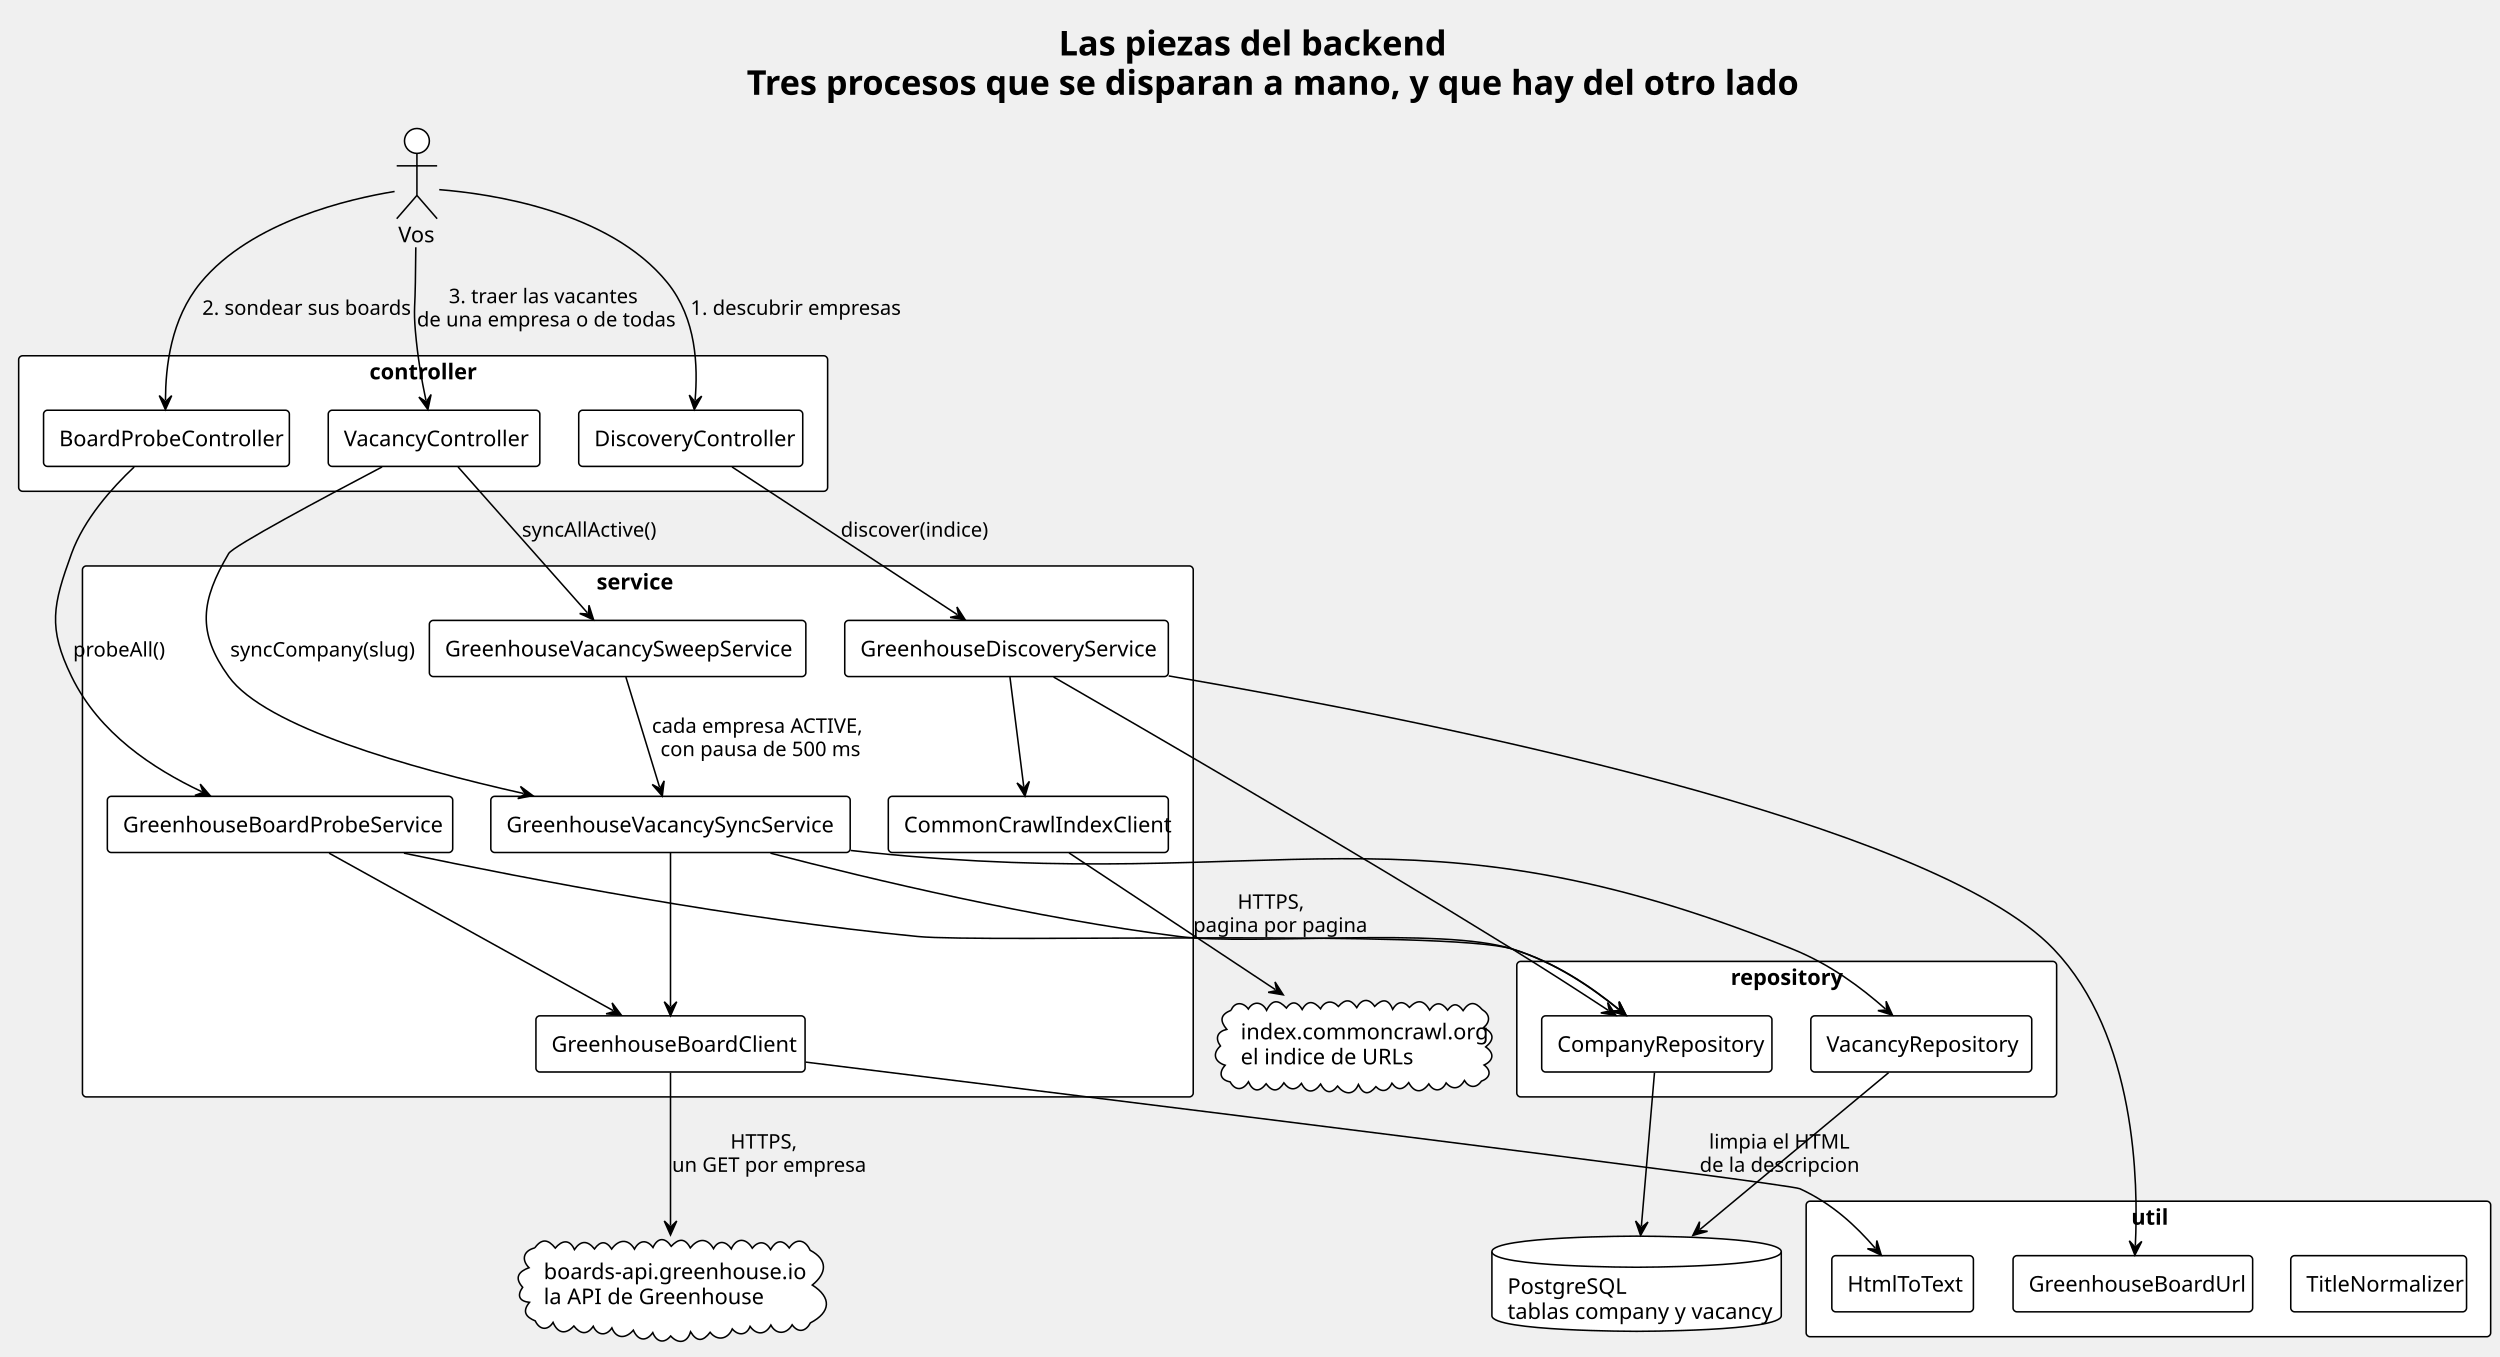
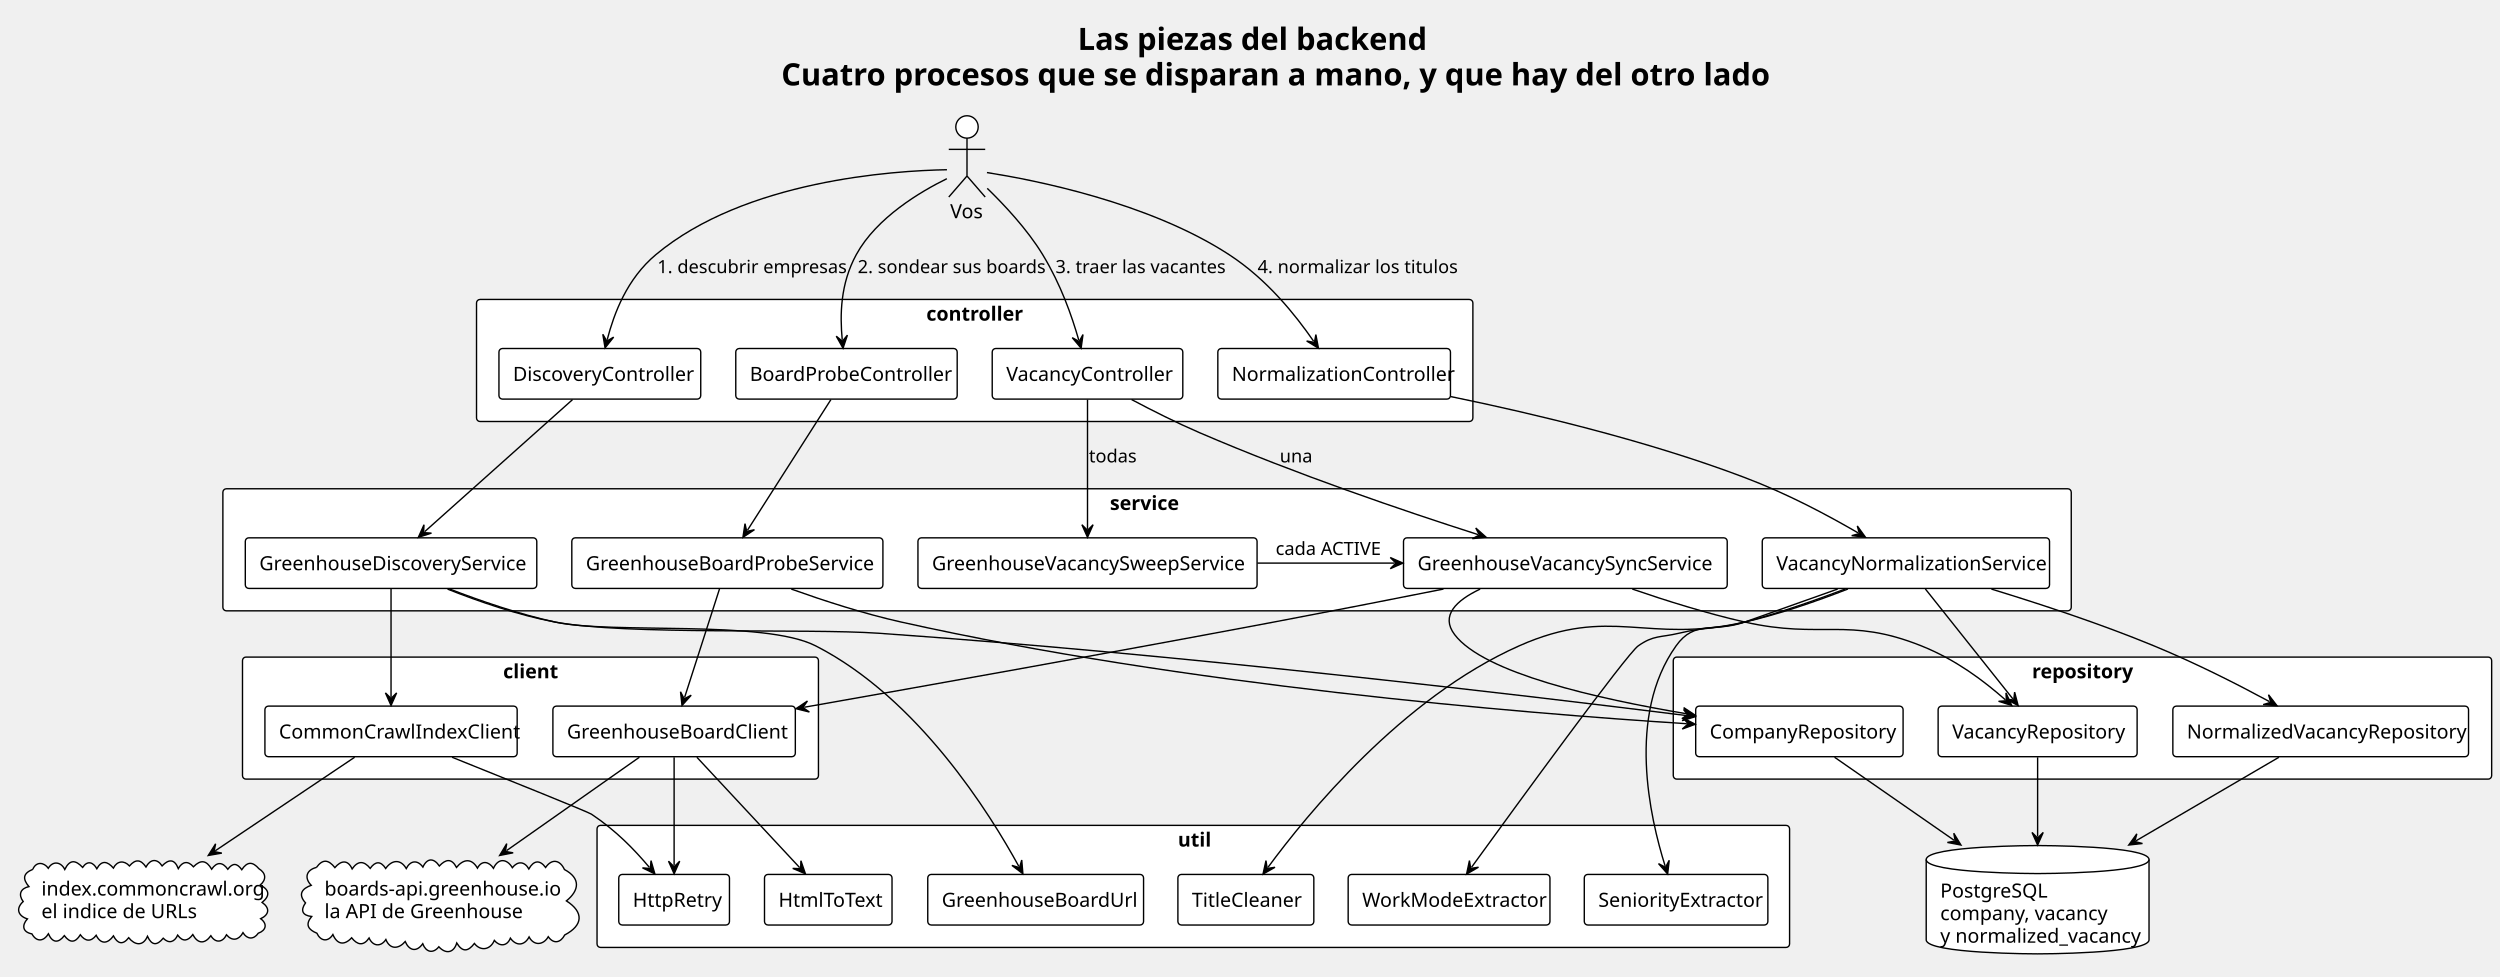
- <svg xmlns="http://www.w3.org/2000/svg" contentStyleType="text/css" height="872px" preserveAspectRatio="none" style="width:1607px;height:872px;background:#FFFFFF;" version="1.1" viewBox="0 0 1607 872" width="1607px" zoomAndPan="magnify">
+ <svg xmlns="http://www.w3.org/2000/svg" contentStyleType="text/css" height="697px" preserveAspectRatio="none" style="width:1784px;height:697px;background:#FFFFFF;" version="1.1" viewBox="0 0 1784 697" width="1784px" zoomAndPan="magnify">
  <defs />
  <g>
-     <text fill="#000000" font-family="Verdana" font-size="22" font-weight="bold" lengthAdjust="spacing" textLength="237" x="680.5" y="35.636">Las piezas del backend</text>
-     <text fill="#000000" font-family="Verdana" font-size="22" font-weight="bold" lengthAdjust="spacing" textLength="638" x="480" y="60.934">Tres procesos que se disparan a mano, y que hay del otro lado</text>
+     <text fill="#000000" font-family="Verdana" font-size="22" font-weight="bold" lengthAdjust="spacing" textLength="237" x="769.023" y="35.636">Las piezas del backend</text>
+     <text fill="#000000" font-family="Verdana" font-size="22" font-weight="bold" lengthAdjust="spacing" textLength="660" x="557.523" y="60.934">Cuatro procesos que se disparan a mano, y que hay del otro lado</text>
    <g id="cluster_controller">
-       <rect fill="#FFFFFF" height="87.1" rx="2.5" ry="2.5" style="stroke:#000000;stroke-width:1.0;" width="520" x="12" y="228.696" />
-       <text fill="#000000" font-family="Verdana" font-size="14" font-weight="bold" lengthAdjust="spacing" textLength="69" x="237.5" y="243.827">controller</text>
+       <rect fill="#FFFFFF" height="87.09" rx="2.5" ry="2.5" style="stroke:#000000;stroke-width:1.0;" width="711" x="340.046" y="213.696" />
+       <text fill="#000000" font-family="Verdana" font-size="14" font-weight="bold" lengthAdjust="spacing" textLength="69" x="661.046" y="228.827">controller</text>
    </g>
    <g id="cluster_service">
-       <rect fill="#FFFFFF" height="341.29" rx="2.5" ry="2.5" style="stroke:#000000;stroke-width:1.0;" width="714" x="53" y="363.796" />
-       <text fill="#000000" font-family="Verdana" font-size="14" font-weight="bold" lengthAdjust="spacing" textLength="53" x="383.5" y="378.928">service</text>
+       <rect fill="#FFFFFF" height="87.1" rx="2.5" ry="2.5" style="stroke:#000000;stroke-width:1.0;" width="1319" x="159.046" y="348.786" />
+       <text fill="#000000" font-family="Verdana" font-size="14" font-weight="bold" lengthAdjust="spacing" textLength="53" x="792.046" y="363.918">service</text>
+     </g>
+     <g id="cluster_client">
+       <rect fill="#FFFFFF" height="87.1" rx="2.5" ry="2.5" style="stroke:#000000;stroke-width:1.0;" width="411" x="173.046" y="468.886" />
+       <text fill="#000000" font-family="Verdana" font-size="14" font-weight="bold" lengthAdjust="spacing" textLength="39" x="359.046" y="484.017">client</text>
    </g>
    <g id="cluster_util">
-       <rect fill="#FFFFFF" height="87.1" rx="2.5" ry="2.5" style="stroke:#000000;stroke-width:1.0;" width="440" x="1161" y="772.136" />
-       <text fill="#000000" font-family="Verdana" font-size="14" font-weight="bold" lengthAdjust="spacing" textLength="22" x="1370" y="787.268">util</text>
+       <rect fill="#FFFFFF" height="87.1" rx="2.5" ry="2.5" style="stroke:#000000;stroke-width:1.0;" width="851" x="426.046" y="588.986" />
+       <text fill="#000000" font-family="Verdana" font-size="14" font-weight="bold" lengthAdjust="spacing" textLength="22" x="840.546" y="604.117">util</text>
    </g>
    <g id="cluster_repository">
-       <rect fill="#FFFFFF" height="87.1" rx="2.5" ry="2.5" style="stroke:#000000;stroke-width:1.0;" width="347" x="975" y="617.986" />
-       <text fill="#000000" font-family="Verdana" font-size="14" font-weight="bold" lengthAdjust="spacing" textLength="72" x="1112.5" y="633.117">repository</text>
+       <rect fill="#FFFFFF" height="87.1" rx="2.5" ry="2.5" style="stroke:#000000;stroke-width:1.0;" width="584" x="1194.046" y="468.886" />
+       <text fill="#000000" font-family="Verdana" font-size="14" font-weight="bold" lengthAdjust="spacing" textLength="72" x="1450.046" y="484.017">repository</text>
    </g>
    <g id="elem_ctrl">
-       <rect fill="#FFFFFF" height="36.099" rx="2.5" ry="2.5" style="stroke:#000000;stroke-width:1.0;" width="144" x="372" y="263.696" />
-       <text fill="#000000" font-family="Verdana" font-size="14" lengthAdjust="spacing" textLength="124" x="382" y="286.827">DiscoveryController</text>
+       <rect fill="#FFFFFF" height="36.099" rx="2.5" ry="2.5" style="stroke:#000000;stroke-width:1.0;" width="144" x="356.046" y="248.696" />
+       <text fill="#000000" font-family="Verdana" font-size="14" lengthAdjust="spacing" textLength="124" x="366.046" y="271.827">DiscoveryController</text>
    </g>
    <g id="elem_probeCtrl">
-       <rect fill="#FFFFFF" height="36.099" rx="2.5" ry="2.5" style="stroke:#000000;stroke-width:1.0;" width="158" x="28" y="263.696" />
-       <text fill="#000000" font-family="Verdana" font-size="14" lengthAdjust="spacing" textLength="138" x="38" y="286.827">BoardProbeController</text>
+       <rect fill="#FFFFFF" height="36.099" rx="2.5" ry="2.5" style="stroke:#000000;stroke-width:1.0;" width="158" x="525.046" y="248.696" />
+       <text fill="#000000" font-family="Verdana" font-size="14" lengthAdjust="spacing" textLength="138" x="535.046" y="271.827">BoardProbeController</text>
    </g>
    <g id="elem_vacCtrl">
-       <rect fill="#FFFFFF" height="36.099" rx="2.5" ry="2.5" style="stroke:#000000;stroke-width:1.0;" width="136" x="211" y="263.696" />
-       <text fill="#000000" font-family="Verdana" font-size="14" lengthAdjust="spacing" textLength="116" x="221" y="286.827">VacancyController</text>
+       <rect fill="#FFFFFF" height="36.099" rx="2.5" ry="2.5" style="stroke:#000000;stroke-width:1.0;" width="136" x="708.046" y="248.696" />
+       <text fill="#000000" font-family="Verdana" font-size="14" lengthAdjust="spacing" textLength="116" x="718.046" y="271.827">VacancyController</text>
+     </g>
+     <g id="elem_normCtrl">
+       <rect fill="#FFFFFF" height="36.099" rx="2.5" ry="2.5" style="stroke:#000000;stroke-width:1.0;" width="166" x="869.046" y="248.696" />
+       <text fill="#000000" font-family="Verdana" font-size="14" lengthAdjust="spacing" textLength="146" x="879.046" y="271.827">NormalizationController</text>
    </g>
    <g id="elem_svc">
-       <rect fill="#FFFFFF" height="36.099" rx="2.5" ry="2.5" style="stroke:#000000;stroke-width:1.0;" width="208" x="543" y="398.796" />
-       <text fill="#000000" font-family="Verdana" font-size="14" lengthAdjust="spacing" textLength="188" x="553" y="421.928">GreenhouseDiscoveryService</text>
-     </g>
-     <g id="elem_client">
-       <rect fill="#FFFFFF" height="36.099" rx="2.5" ry="2.5" style="stroke:#000000;stroke-width:1.0;" width="180" x="571" y="511.886" />
-       <text fill="#000000" font-family="Verdana" font-size="14" lengthAdjust="spacing" textLength="160" x="581" y="535.018">CommonCrawlIndexClient</text>
+       <rect fill="#FFFFFF" height="36.099" rx="2.5" ry="2.5" style="stroke:#000000;stroke-width:1.0;" width="208" x="175.046" y="383.786" />
+       <text fill="#000000" font-family="Verdana" font-size="14" lengthAdjust="spacing" textLength="188" x="185.046" y="406.918">GreenhouseDiscoveryService</text>
    </g>
    <g id="elem_probeSvc">
-       <rect fill="#FFFFFF" height="36.099" rx="2.5" ry="2.5" style="stroke:#000000;stroke-width:1.0;" width="222" x="69" y="511.886" />
-       <text fill="#000000" font-family="Verdana" font-size="14" lengthAdjust="spacing" textLength="202" x="79" y="535.018">GreenhouseBoardProbeService</text>
+       <rect fill="#FFFFFF" height="36.099" rx="2.5" ry="2.5" style="stroke:#000000;stroke-width:1.0;" width="222" x="408.046" y="383.786" />
+       <text fill="#000000" font-family="Verdana" font-size="14" lengthAdjust="spacing" textLength="202" x="418.046" y="406.918">GreenhouseBoardProbeService</text>
    </g>
    <g id="elem_vacSvc">
-       <rect fill="#FFFFFF" height="36.099" rx="2.5" ry="2.5" style="stroke:#000000;stroke-width:1.0;" width="231" x="315.5" y="511.886" />
-       <text fill="#000000" font-family="Verdana" font-size="14" lengthAdjust="spacing" textLength="211" x="325.5" y="535.018">GreenhouseVacancySyncService</text>
+       <rect fill="#FFFFFF" height="36.099" rx="2.5" ry="2.5" style="stroke:#000000;stroke-width:1.0;" width="231" x="1001.546" y="383.786" />
+       <text fill="#000000" font-family="Verdana" font-size="14" lengthAdjust="spacing" textLength="211" x="1011.546" y="406.918">GreenhouseVacancySyncService</text>
    </g>
    <g id="elem_sweepSvc">
-       <rect fill="#FFFFFF" height="36.099" rx="2.5" ry="2.5" style="stroke:#000000;stroke-width:1.0;" width="242" x="276" y="398.796" />
-       <text fill="#000000" font-family="Verdana" font-size="14" lengthAdjust="spacing" textLength="222" x="286" y="421.928">GreenhouseVacancySweepService</text>
+       <rect fill="#FFFFFF" height="36.099" rx="2.5" ry="2.5" style="stroke:#000000;stroke-width:1.0;" width="242" x="655.046" y="383.786" />
+       <text fill="#000000" font-family="Verdana" font-size="14" lengthAdjust="spacing" textLength="222" x="665.046" y="406.918">GreenhouseVacancySweepService</text>
+     </g>
+     <g id="elem_normSvc">
+       <rect fill="#FFFFFF" height="36.099" rx="2.5" ry="2.5" style="stroke:#000000;stroke-width:1.0;" width="205" x="1257.546" y="383.786" />
+       <text fill="#000000" font-family="Verdana" font-size="14" lengthAdjust="spacing" textLength="185" x="1267.546" y="406.918">VacancyNormalizationService</text>
+     </g>
+     <g id="elem_ccClient">
+       <rect fill="#FFFFFF" height="36.099" rx="2.5" ry="2.5" style="stroke:#000000;stroke-width:1.0;" width="180" x="189.046" y="503.886" />
+       <text fill="#000000" font-family="Verdana" font-size="14" lengthAdjust="spacing" textLength="160" x="199.046" y="527.018">CommonCrawlIndexClient</text>
    </g>
    <g id="elem_boardClient">
-       <rect fill="#FFFFFF" height="36.099" rx="2.5" ry="2.5" style="stroke:#000000;stroke-width:1.0;" width="173" x="344.5" y="652.986" />
-       <text fill="#000000" font-family="Verdana" font-size="14" lengthAdjust="spacing" textLength="153" x="354.5" y="676.117">GreenhouseBoardClient</text>
+       <rect fill="#FFFFFF" height="36.099" rx="2.5" ry="2.5" style="stroke:#000000;stroke-width:1.0;" width="173" x="394.546" y="503.886" />
+       <text fill="#000000" font-family="Verdana" font-size="14" lengthAdjust="spacing" textLength="153" x="404.546" y="527.018">GreenhouseBoardClient</text>
    </g>
    <g id="elem_url">
-       <rect fill="#FFFFFF" height="36.099" rx="2.5" ry="2.5" style="stroke:#000000;stroke-width:1.0;" width="154" x="1294" y="807.136" />
-       <text fill="#000000" font-family="Verdana" font-size="14" lengthAdjust="spacing" textLength="134" x="1304" y="830.268">GreenhouseBoardUrl</text>
+       <rect fill="#FFFFFF" height="36.099" rx="2.5" ry="2.5" style="stroke:#000000;stroke-width:1.0;" width="154" x="662.046" y="623.986" />
+       <text fill="#000000" font-family="Verdana" font-size="14" lengthAdjust="spacing" textLength="134" x="672.046" y="647.117">GreenhouseBoardUrl</text>
+     </g>
+     <g id="elem_retry">
+       <rect fill="#FFFFFF" height="36.099" rx="2.5" ry="2.5" style="stroke:#000000;stroke-width:1.0;" width="79" x="441.546" y="623.986" />
+       <text fill="#000000" font-family="Verdana" font-size="14" lengthAdjust="spacing" textLength="59" x="451.546" y="647.117">HttpRetry</text>
    </g>
    <g id="elem_html">
-       <rect fill="#FFFFFF" height="36.099" rx="2.5" ry="2.5" style="stroke:#000000;stroke-width:1.0;" width="91" x="1177.5" y="807.136" />
-       <text fill="#000000" font-family="Verdana" font-size="14" lengthAdjust="spacing" textLength="71" x="1187.5" y="830.268">HtmlToText</text>
-     </g>
-     <g id="elem_titleNorm">
-       <rect fill="#FFFFFF" height="36.099" rx="2.5" ry="2.5" style="stroke:#000000;stroke-width:1.0;" width="113" x="1472.5" y="807.136" />
-       <text fill="#000000" font-family="Verdana" font-size="14" lengthAdjust="spacing" textLength="93" x="1482.5" y="830.268">TitleNormalizer</text>
+       <rect fill="#FFFFFF" height="36.099" rx="2.5" ry="2.5" style="stroke:#000000;stroke-width:1.0;" width="91" x="545.546" y="623.986" />
+       <text fill="#000000" font-family="Verdana" font-size="14" lengthAdjust="spacing" textLength="71" x="555.546" y="647.117">HtmlToText</text>
+     </g>
+     <g id="elem_cleaner">
+       <rect fill="#FFFFFF" height="36.099" rx="2.5" ry="2.5" style="stroke:#000000;stroke-width:1.0;" width="97" x="840.546" y="623.986" />
+       <text fill="#000000" font-family="Verdana" font-size="14" lengthAdjust="spacing" textLength="77" x="850.546" y="647.117">TitleCleaner</text>
+     </g>
+     <g id="elem_modeEx">
+       <rect fill="#FFFFFF" height="36.099" rx="2.5" ry="2.5" style="stroke:#000000;stroke-width:1.0;" width="144" x="962.046" y="623.986" />
+       <text fill="#000000" font-family="Verdana" font-size="14" lengthAdjust="spacing" textLength="124" x="972.046" y="647.117">WorkModeExtractor</text>
+     </g>
+     <g id="elem_levelEx">
+       <rect fill="#FFFFFF" height="36.099" rx="2.5" ry="2.5" style="stroke:#000000;stroke-width:1.0;" width="131" x="1130.546" y="623.986" />
+       <text fill="#000000" font-family="Verdana" font-size="14" lengthAdjust="spacing" textLength="111" x="1140.546" y="647.117">SeniorityExtractor</text>
    </g>
    <g id="elem_repo">
-       <rect fill="#FFFFFF" height="36.099" rx="2.5" ry="2.5" style="stroke:#000000;stroke-width:1.0;" width="148" x="991" y="652.986" />
-       <text fill="#000000" font-family="Verdana" font-size="14" lengthAdjust="spacing" textLength="128" x="1001" y="676.117">CompanyRepository</text>
+       <rect fill="#FFFFFF" height="36.099" rx="2.5" ry="2.5" style="stroke:#000000;stroke-width:1.0;" width="148" x="1210.046" y="503.886" />
+       <text fill="#000000" font-family="Verdana" font-size="14" lengthAdjust="spacing" textLength="128" x="1220.046" y="527.018">CompanyRepository</text>
    </g>
    <g id="elem_vacRepo">
-       <rect fill="#FFFFFF" height="36.099" rx="2.5" ry="2.5" style="stroke:#000000;stroke-width:1.0;" width="142" x="1164" y="652.986" />
-       <text fill="#000000" font-family="Verdana" font-size="14" lengthAdjust="spacing" textLength="122" x="1174" y="676.117">VacancyRepository</text>
+       <rect fill="#FFFFFF" height="36.099" rx="2.5" ry="2.5" style="stroke:#000000;stroke-width:1.0;" width="142" x="1383.046" y="503.886" />
+       <text fill="#000000" font-family="Verdana" font-size="14" lengthAdjust="spacing" textLength="122" x="1393.046" y="527.018">VacancyRepository</text>
+     </g>
+     <g id="elem_normRepo">
+       <rect fill="#FFFFFF" height="36.099" rx="2.5" ry="2.5" style="stroke:#000000;stroke-width:1.0;" width="211" x="1550.546" y="503.886" />
+       <text fill="#000000" font-family="Verdana" font-size="14" lengthAdjust="spacing" textLength="191" x="1560.546" y="527.018">NormalizedVacancyRepository</text>
    </g>
    <g id="elem_you">
-       <ellipse cx="268" cy="90.596" fill="#FFFFFF" rx="8" ry="8" style="stroke:#000000;stroke-width:1.0;" />
-       <path d="M268,98.596 L268,125.596 M255,106.596 L281,106.596 M268,125.596 L255,140.596 M268,125.596 L281,140.596 " fill="none" style="stroke:#000000;stroke-width:1.0;" />
-       <text fill="#000000" font-family="Verdana" font-size="14" lengthAdjust="spacing" textLength="24" x="256" y="155.727">Vos</text>
+       <ellipse cx="690.046" cy="90.596" fill="#FFFFFF" rx="8" ry="8" style="stroke:#000000;stroke-width:1.0;" />
+       <path d="M690.046,98.596 L690.046,125.596 M677.046,106.596 L703.046,106.596 M690.046,125.596 L677.046,140.596 M690.046,125.596 L703.046,140.596 " fill="none" style="stroke:#000000;stroke-width:1.0;" />
+       <text fill="#000000" font-family="Verdana" font-size="14" lengthAdjust="spacing" textLength="24" x="678.046" y="155.727">Vos</text>
    </g>
    <g id="elem_cc">
-       <path d="M791.342,649.385 C793.731,643.61 799.304,644.222 802.425,648.585 C805.796,642.946 811.579,644.15 814.165,649.429 C817.798,642.173 821.83,642.59 826.916,647.96 C830.468,642.795 834.396,644.256 837.047,648.891 C840.702,642.407 844.778,643.79 848.862,648.437 C851.521,643.282 856.444,642.736 860.33,646.931 C864.733,641.895 868.361,642.223 872.114,647.662 C875.189,642.144 879.82,641.303 883.636,646.893 C888.342,641.983 892.436,641.814 895.192,648.789 C898.086,643.804 901.979,642.989 905.98,647.536 C911.272,642.223 915.23,642.861 918.993,649.238 C922.792,643.786 926.769,644.091 930.522,649.288 C934.15,644.459 937.144,644.986 940.479,649.598 C944.466,643.687 948.165,643.723 952.747,648.942 C957.842,652.073 958.174,656.694 953.648,660.571 C960.301,663.942 960.829,668.226 955.005,672.963 C960.685,676.983 960.191,681.627 953.982,684.602 C959.001,688.354 957.837,692.957 952.26,694.944 C948.979,699.672 944.319,699.385 941.346,694.591 C938.386,699.804 933.842,700.983 929.58,696.111 C926.86,701.555 921.783,702.253 918.435,696.751 C913.999,702.805 909.16,702.608 905.527,695.937 C902.065,700.464 898.562,701.429 894.739,696.342 C892.46,701.204 888.609,702.704 884.415,698.528 C879.868,703.979 876.269,703.777 873.181,697.168 C869.9,704.668 864.021,703.391 859.789,698.169 C855.511,703.643 851.861,702.419 848.895,696.873 C844.976,702.33 840.082,703.318 836.587,696.45 C832.798,701.333 828.755,700.815 825.283,696.077 C821.69,701.794 818.052,702.176 813.865,696.683 C809.554,702.227 805.448,701.931 802.494,695.405 C799.155,700.831 794.082,701.47 790.726,695.423 C783.984,694.118 783.424,689.3 787.485,684.723 C780.914,682.634 778.954,677.394 784.491,672.37 C780.838,667.296 782.576,663.073 788.563,661.666 C784,656.162 784.297,652.263 791.342,649.385 " fill="#FFFFFF" style="stroke:#000000;stroke-width:1.0;" />
-       <text fill="#000000" font-family="Verdana" font-size="14" lengthAdjust="spacing" textLength="147" x="797.5" y="668.067">index.commoncrawl.org</text>
-       <text fill="#000000" font-family="Verdana" font-size="14" lengthAdjust="spacing" textLength="110" x="797.5" y="684.166">el indice de URLs</text>
+       <path d="M23.388,620.385 C25.777,614.61 31.35,615.222 34.471,619.585 C37.842,613.946 43.625,615.15 46.211,620.429 C49.844,613.173 53.875,613.59 58.962,618.96 C62.513,613.795 66.442,615.256 69.092,619.891 C72.748,613.407 76.824,614.79 80.907,619.437 C83.567,614.282 88.489,613.736 92.376,617.931 C96.779,612.895 100.406,613.223 104.16,618.662 C107.234,613.144 111.865,612.303 115.681,617.893 C120.388,612.983 124.482,612.814 127.238,619.789 C130.131,614.804 134.025,613.989 138.025,618.536 C143.317,613.223 147.275,613.861 151.039,620.238 C154.838,614.786 158.815,615.091 162.567,620.288 C166.195,615.459 169.19,615.986 172.525,620.598 C176.512,614.687 180.21,614.723 184.793,619.942 C189.887,623.073 190.22,627.694 185.694,631.571 C192.346,634.942 192.875,639.226 187.051,643.963 C192.731,647.983 192.237,652.627 186.028,655.602 C191.047,659.354 189.883,663.957 184.305,665.944 C181.024,670.672 176.365,670.385 173.391,665.591 C170.432,670.804 165.888,671.983 161.626,667.111 C158.906,672.555 153.829,673.253 150.481,667.751 C146.045,673.805 141.206,673.608 137.573,666.937 C134.111,671.464 130.607,672.429 126.784,667.342 C124.505,672.204 120.654,673.704 116.461,669.528 C111.914,674.979 108.314,674.777 105.227,668.168 C101.946,675.668 96.066,674.391 91.834,669.169 C87.557,674.643 83.906,673.419 80.94,667.873 C77.022,673.33 72.128,674.318 68.633,667.45 C64.844,672.333 60.801,671.815 57.328,667.077 C53.735,672.794 50.098,673.176 45.91,667.683 C41.6,673.227 37.494,672.931 34.54,666.405 C31.201,671.831 26.128,672.47 22.771,666.423 C16.029,665.118 15.469,660.3 19.531,655.723 C12.96,653.634 11,648.394 16.537,643.37 C12.884,638.296 14.622,634.073 20.609,632.666 C16.046,627.162 16.343,623.263 23.388,620.385 " fill="#FFFFFF" style="stroke:#000000;stroke-width:1.0;" />
+       <text fill="#000000" font-family="Verdana" font-size="14" lengthAdjust="spacing" textLength="147" x="29.546" y="639.067">index.commoncrawl.org</text>
+       <text fill="#000000" font-family="Verdana" font-size="14" lengthAdjust="spacing" textLength="110" x="29.546" y="655.166">el indice de URLs</text>
    </g>
    <g id="elem_gh">
-       <path d="M343.752,802.156 C348.365,795.838 352.411,796.654 356.932,802.258 C361.039,797.408 366.03,796.16 369.233,803.193 C373.368,797.23 377.656,797.317 382.135,802.807 C385.805,797.68 389.586,797.392 393.185,802.881 C397.391,796.873 403.669,795.815 407.845,802.914 C410.826,797.187 415.793,796.538 419.735,801.883 C422.81,795.213 427.562,795.356 431.468,801.097 C436.03,796.299 440.109,795.377 443.716,802.112 C448.521,796.256 454.32,795.202 458.661,802.635 C461.873,796.656 466.976,798.075 470.088,802.743 C473.485,795.291 479.706,795.846 483.55,802.31 C487.446,797.483 492.229,797.742 495.334,803.216 C498.722,797.337 502.885,796.304 507.308,802.16 C511.873,795.528 517.66,796.874 520.739,803.648 C532.419,809.856 531.435,818.491 522.148,826.02 C534.812,834.172 534.016,843.479 520.937,850.349 C518.105,855.74 513.198,857.194 509.194,851.602 C505.836,857.561 499.035,858.365 495.515,851.779 C492.123,858.096 486.331,858.431 482.16,852.638 C479.781,858.526 474.547,858.706 470.705,854.258 C467.936,860.798 461.137,862.323 456.482,856.411 C451.983,862.212 448.083,862.88 443.887,856.107 C441.674,863.377 435.959,864.073 431.116,858.78 C426.774,864.09 421.862,862.471 419.607,856.626 C415.141,862.897 409.973,861.541 407.106,855.059 C402.666,860.214 396.416,861.17 393.312,853.61 C389.635,859.117 383.999,858.448 381.34,852.543 C377.151,858.553 372.916,857.411 368.884,852.366 C363.597,858.057 358.574,857.201 355.505,850.055 C351.924,855.693 346.688,854.733 344.07,849.08 C338.014,846.584 335.487,843.096 340.323,837.172 C333.771,836.406 332.138,832.871 335.963,827.451 C330.364,821.187 333.59,817.262 340.026,814.891 C334.842,809.525 336.636,803.924 343.752,802.156 " fill="#FFFFFF" style="stroke:#000000;stroke-width:1.0;" />
-       <text fill="#000000" font-family="Verdana" font-size="14" lengthAdjust="spacing" textLength="163" x="349.5" y="822.217">boards-api.greenhouse.io</text>
-       <text fill="#000000" font-family="Verdana" font-size="14" lengthAdjust="spacing" textLength="139" x="349.5" y="838.316">la API de Greenhouse</text>
+       <path d="M225.797,619.006 C230.411,612.688 234.456,613.504 238.978,619.108 C243.084,614.258 248.076,613.01 251.279,620.043 C255.414,614.08 259.702,614.167 264.181,619.657 C267.851,614.53 271.632,614.242 275.231,619.731 C279.437,613.723 285.715,612.665 289.891,619.764 C292.872,614.037 297.839,613.388 301.781,618.733 C304.856,612.063 309.607,612.206 313.513,617.947 C318.076,613.149 322.155,612.227 325.761,618.962 C330.567,613.106 336.365,612.052 340.706,619.485 C343.919,613.506 349.022,614.925 352.134,619.593 C355.53,612.141 361.752,612.696 365.595,619.16 C369.492,614.333 374.275,614.592 377.38,620.066 C380.768,614.187 384.931,613.154 389.354,619.01 C393.918,612.378 399.706,613.724 402.785,620.498 C414.464,626.706 413.481,635.341 404.194,642.87 C416.858,651.022 416.062,660.329 402.982,667.199 C400.15,672.59 395.243,674.044 391.24,668.452 C387.882,674.411 381.081,675.215 377.561,668.629 C374.169,674.947 368.376,675.28 364.205,669.487 C361.827,675.376 356.592,675.556 352.751,671.108 C349.981,677.648 343.182,679.173 338.528,673.261 C334.029,679.062 330.129,679.73 325.933,672.957 C323.719,680.227 318.005,680.923 313.162,675.63 C308.82,680.94 303.908,679.321 301.653,673.476 C297.187,679.747 292.019,678.391 289.151,671.909 C284.711,677.064 278.462,678.02 275.357,670.46 C271.681,675.967 266.045,675.298 263.386,669.393 C259.197,675.403 254.961,674.261 250.929,669.216 C245.643,674.907 240.62,674.051 237.551,666.905 C233.97,672.543 228.734,671.583 226.116,665.93 C220.059,663.434 217.532,659.946 222.369,654.022 C215.816,653.256 214.183,649.721 218.008,644.301 C212.41,638.037 215.636,634.112 222.071,631.741 C216.888,626.375 218.682,620.774 225.797,619.006 " fill="#FFFFFF" style="stroke:#000000;stroke-width:1.0;" />
+       <text fill="#000000" font-family="Verdana" font-size="14" lengthAdjust="spacing" textLength="163" x="231.546" y="639.067">boards-api.greenhouse.io</text>
+       <text fill="#000000" font-family="Verdana" font-size="14" lengthAdjust="spacing" textLength="139" x="231.546" y="655.166">la API de Greenhouse</text>
    </g>
    <g id="elem_db">
-       <path d="M959,804.586 C959,794.586 1052,794.586 1052,794.586 C1052,794.586 1145,794.586 1145,804.586 L1145,845.783 C1145,855.783 1052,855.783 1052,855.783 C1052,855.783 959,855.783 959,845.783 L959,804.586 " fill="#FFFFFF" style="stroke:#000000;stroke-width:1.0;" />
-       <path d="M959,804.586 C959,814.586 1052,814.586 1052,814.586 C1052,814.586 1145,814.586 1145,804.586 " fill="none" style="stroke:#000000;stroke-width:1.0;" />
-       <text fill="#000000" font-family="Verdana" font-size="14" lengthAdjust="spacing" textLength="77" x="969" y="831.717">PostgreSQL</text>
-       <text fill="#000000" font-family="Verdana" font-size="14" lengthAdjust="spacing" textLength="166" x="969" y="847.816">tablas company y vacancy</text>
+       <path d="M1374.546,613.386 C1374.546,603.386 1454.046,603.386 1454.046,603.386 C1454.046,603.386 1533.546,603.386 1533.546,613.386 L1533.546,670.682 C1533.546,680.682 1454.046,680.682 1454.046,680.682 C1454.046,680.682 1374.546,680.682 1374.546,670.682 L1374.546,613.386 " fill="#FFFFFF" style="stroke:#000000;stroke-width:1.0;" />
+       <path d="M1374.546,613.386 C1374.546,623.386 1454.046,623.386 1454.046,623.386 C1454.046,623.386 1533.546,623.386 1533.546,613.386 " fill="none" style="stroke:#000000;stroke-width:1.0;" />
+       <text fill="#000000" font-family="Verdana" font-size="14" lengthAdjust="spacing" textLength="77" x="1384.546" y="640.518">PostgreSQL</text>
+       <text fill="#000000" font-family="Verdana" font-size="14" lengthAdjust="spacing" textLength="117" x="1384.546" y="656.616">company, vacancy</text>
+       <text fill="#000000" font-family="Verdana" font-size="14" lengthAdjust="spacing" textLength="139" x="1384.546" y="672.715">y normalized_vacancy</text>
    </g>
    <g id="link_you_ctrl">
-       <path d="M282.35,121.906 C314.29,124.426 391.41,135.276 429,181.696 C447.83,204.946 448.637,235.687 446.807,257.277 " fill="none" id="you-to-ctrl" style="stroke:#000000;stroke-width:1.0;" />
-       <polygon fill="#000000" points="446.3,263.256,451.046,254.626,446.722,258.274,443.074,253.95,446.3,263.256" style="stroke:#000000;stroke-width:1.0;" />
-       <text fill="#000000" font-family="Verdana" font-size="13" lengthAdjust="spacing" textLength="129" x="443.83" y="202.39">1. descubrir empresas</text>
+       <path d="M675.736,121.116 C637.476,121.796 531.486,128.646 468.046,181.696 C447.466,198.896 438.27,223.33 433.28,242.46 " fill="none" id="you-to-ctrl" style="stroke:#000000;stroke-width:1.0;" />
+       <polygon fill="#000000" points="431.766,248.266,437.908,240.567,433.028,243.428,430.167,238.548,431.766,248.266" style="stroke:#000000;stroke-width:1.0;" />
+       <text fill="#000000" font-family="Verdana" font-size="13" lengthAdjust="spacing" textLength="129" x="469.046" y="194.89">1. descubrir empresas</text>
    </g>
    <g id="link_you_probeCtrl">
-       <path d="M253.64,123.076 C225.21,127.686 161.64,142.086 129,181.696 C109.73,205.076 106.445,235.746 106.355,257.296 " fill="none" id="you-to-probeCtrl" style="stroke:#000000;stroke-width:1.0;" />
-       <polygon fill="#000000" points="106.33,263.296,110.368,254.312,106.351,258.296,102.368,254.279,106.33,263.296" style="stroke:#000000;stroke-width:1.0;" />
-       <text fill="#000000" font-family="Verdana" font-size="13" lengthAdjust="spacing" textLength="129" x="130" y="202.39">2. sondear sus boards</text>
+       <path d="M675.676,127.516 C657.136,136.606 625.546,155.156 611.046,181.696 C599.676,202.506 599.33,224.662 601.02,242.512 " fill="none" id="you-to-probeCtrl" style="stroke:#000000;stroke-width:1.0;" />
+       <polygon fill="#000000" points="601.586,248.486,604.72,239.149,601.114,243.508,596.755,239.903,601.586,248.486" style="stroke:#000000;stroke-width:1.0;" />
+       <text fill="#000000" font-family="Verdana" font-size="13" lengthAdjust="spacing" textLength="129" x="612.046" y="194.89">2. sondear sus boards</text>
    </g>
    <g id="link_you_vacCtrl">
-       <path d="M267.28,158.936 C267.16,166.476 267.06,174.336 267,181.696 C266.89,195.466 265.8,198.966 267,212.696 C268.52,230.026 270.923,243.685 273.803,257.355 " fill="none" id="you-to-vacCtrl" style="stroke:#000000;stroke-width:1.0;" />
-       <polygon fill="#000000" points="275.04,263.226,277.099,253.594,274.009,258.333,269.271,255.244,275.04,263.226" style="stroke:#000000;stroke-width:1.0;" />
-       <text fill="#000000" font-family="Verdana" font-size="13" lengthAdjust="spacing" textLength="117" x="288.5" y="194.89">3. traer las vacantes</text>
-       <text fill="#000000" font-family="Verdana" font-size="13" lengthAdjust="spacing" textLength="158" x="268" y="209.838">de una empresa o de todas</text>
+       <path d="M704.506,134.406 C716.416,145.956 733.076,163.636 744.046,181.696 C757.096,203.176 764.73,225.112 769.82,242.722 " fill="none" id="you-to-vacCtrl" style="stroke:#000000;stroke-width:1.0;" />
+       <polygon fill="#000000" points="771.486,248.486,772.829,238.729,770.097,243.682,765.144,240.95,771.486,248.486" style="stroke:#000000;stroke-width:1.0;" />
+       <text fill="#000000" font-family="Verdana" font-size="13" lengthAdjust="spacing" textLength="117" x="753.196" y="194.89">3. traer las vacantes</text>
+     </g>
+     <g id="link_you_normCtrl">
+       <path d="M704.276,123.136 C737.076,128.266 819.586,144.236 877.046,181.696 C904.246,199.416 924.29,224.563 937.42,243.523 " fill="none" id="you-to-normCtrl" style="stroke:#000000;stroke-width:1.0;" />
+       <polygon fill="#000000" points="940.836,248.456,939,238.779,937.989,244.345,932.423,243.334,940.836,248.456" style="stroke:#000000;stroke-width:1.0;" />
+       <text fill="#000000" font-family="Verdana" font-size="13" lengthAdjust="spacing" textLength="135" x="897.396" y="194.89">4. normalizar los titulos</text>
    </g>
    <g id="link_ctrl_svc">
-       <path d="M470.54,300.146 C509.44,325.656 576.533,369.635 615.433,395.145 " fill="none" id="ctrl-to-svc" style="stroke:#000000;stroke-width:1.0;" />
-       <polygon fill="#000000" points="620.45,398.436,615.117,390.155,616.269,395.694,610.73,396.845,620.45,398.436" style="stroke:#000000;stroke-width:1.0;" />
-       <text fill="#000000" font-family="Verdana" font-size="13" lengthAdjust="spacing" textLength="89" x="540.41" y="344.99">discover(indice)</text>
+       <path d="M408.566,285.146 C380.016,310.646 331.56,353.929 303,379.439 " fill="none" id="ctrl-to-svc" style="stroke:#000000;stroke-width:1.0;" />
+       <polygon fill="#000000" points="298.526,383.436,307.903,380.423,302.255,380.105,302.573,374.457,298.526,383.436" style="stroke:#000000;stroke-width:1.0;" />
    </g>
    <g id="link_probeCtrl_probeSvc">
-       <path d="M86.24,300.176 C71.89,313.676 54,333.736 46,355.796 C34.02,388.846 30.6,403.286 46,434.886 C63.8,471.426 98.11,493.923 129.71,508.923 " fill="none" id="probeCtrl-to-probeSvc" style="stroke:#000000;stroke-width:1.0;" />
-       <polygon fill="#000000" points="135.13,511.496,128.715,504.023,130.613,509.352,125.284,511.25,135.13,511.496" style="stroke:#000000;stroke-width:1.0;" />
-       <text fill="#000000" font-family="Verdana" font-size="13" lengthAdjust="spacing" textLength="55" x="47" y="422.04">probeAll()</text>
+       <path d="M592.936,285.146 C576.646,310.646 549.686,352.87 533.386,378.38 " fill="none" id="probeCtrl-to-probeSvc" style="stroke:#000000;stroke-width:1.0;" />
+       <polygon fill="#000000" points="530.156,383.436,538.372,378.005,532.848,379.222,531.631,373.698,530.156,383.436" style="stroke:#000000;stroke-width:1.0;" />
+     </g>
+     <g id="link_vacCtrl_sweepSvc">
+       <path d="M776.046,285.146 C776.046,310.646 776.046,351.926 776.046,377.436 " fill="none" id="vacCtrl-to-sweepSvc" style="stroke:#000000;stroke-width:1.0;" />
+       <polygon fill="#000000" points="776.046,383.436,780.046,374.436,776.046,378.436,772.046,374.436,776.046,383.436" style="stroke:#000000;stroke-width:1.0;" />
+       <text fill="#000000" font-family="Verdana" font-size="13" lengthAdjust="spacing" textLength="32" x="777.046" y="329.98">todas</text>
+     </g>
+     <g id="link_vacSvc_sweepSvc">
+       <path d="M995.106,401.836 C961.636,401.836 931.016,401.836 897.226,401.836 " fill="none" id="vacSvc-backto-sweepSvc" style="stroke:#000000;stroke-width:1.0;" />
+       <polygon fill="#000000" points="1001.106,401.836,992.106,397.836,996.106,401.836,992.106,405.836,1001.106,401.836" style="stroke:#000000;stroke-width:1.0;" />
+       <text fill="#000000" font-family="Verdana" font-size="13" lengthAdjust="spacing" textLength="78" x="910.296" y="396.03">cada ACTIVE</text>
    </g>
    <g id="link_vacCtrl_vacSvc">
-       <path d="M245.61,300.136 C207.45,320.176 149.83,350.986 147,355.796 C129.15,386.076 126.42,406.396 147,434.886 C170.38,467.256 262.256,493.358 336.606,510.089 " fill="none" id="vacCtrl-to-vacSvc" style="stroke:#000000;stroke-width:1.0;" />
-       <polygon fill="#000000" points="342.46,511.406,334.558,505.527,337.582,510.308,332.801,513.332,342.46,511.406" style="stroke:#000000;stroke-width:1.0;" />
-       <text fill="#000000" font-family="Verdana" font-size="13" lengthAdjust="spacing" textLength="115" x="148" y="422.04">syncCompany(slug)</text>
-     </g>
-     <g id="link_vacCtrl_sweepSvc">
-       <path d="M294.43,300.146 C317.04,325.656 354.969,368.436 377.589,393.946 " fill="none" id="vacCtrl-to-sweepSvc" style="stroke:#000000;stroke-width:1.0;" />
-       <polygon fill="#000000" points="381.57,398.436,378.592,389.048,378.253,394.695,372.606,394.356,381.57,398.436" style="stroke:#000000;stroke-width:1.0;" />
-       <text fill="#000000" font-family="Verdana" font-size="13" lengthAdjust="spacing" textLength="86" x="335.46" y="344.99">syncAllActive()</text>
-     </g>
-     <g id="link_sweepSvc_vacSvc">
-       <path d="M402.31,435.196 C408.7,456.076 417.595,485.148 423.965,505.968 " fill="none" id="sweepSvc-to-vacSvc" style="stroke:#000000;stroke-width:1.0;" />
-       <polygon fill="#000000" points="425.72,511.706,426.912,501.929,424.257,506.925,419.262,504.27,425.72,511.706" style="stroke:#000000;stroke-width:1.0;" />
-       <text fill="#000000" font-family="Verdana" font-size="13" lengthAdjust="spacing" textLength="136" x="419.05" y="471.08">cada empresa ACTIVE,</text>
-       <text fill="#000000" font-family="Verdana" font-size="13" lengthAdjust="spacing" textLength="125" x="424.55" y="486.028">con pausa de 500 ms</text>
-     </g>
-     <g id="link_svc_client">
-       <path d="M649.19,435.196 C651.82,456.076 655.448,484.933 658.078,505.753 " fill="none" id="svc-to-client" style="stroke:#000000;stroke-width:1.0;" />
-       <polygon fill="#000000" points="658.83,511.706,661.67,502.275,658.203,506.745,653.734,503.278,658.83,511.706" style="stroke:#000000;stroke-width:1.0;" />
+       <path d="M807.496,285.126 C822.046,292.846 839.696,301.756 856.046,308.786 C924.996,338.476 1001.301,364.386 1054.741,381.496 " fill="none" id="vacCtrl-to-vacSvc" style="stroke:#000000;stroke-width:1.0;" />
+       <polygon fill="#000000" points="1060.456,383.326,1053.104,376.772,1055.694,381.801,1050.665,384.391,1060.456,383.326" style="stroke:#000000;stroke-width:1.0;" />
+       <text fill="#000000" font-family="Verdana" font-size="13" lengthAdjust="spacing" textLength="21" x="913.216" y="329.98">una</text>
+     </g>
+     <g id="link_normCtrl_normSvc">
+       <path d="M1035.416,283.036 C1094.946,295.266 1176.306,314.696 1245.046,340.786 C1275.576,352.376 1303.226,367.095 1325.966,380.285 " fill="none" id="normCtrl-to-normSvc" style="stroke:#000000;stroke-width:1.0;" />
+       <polygon fill="#000000" points="1331.156,383.296,1325.378,375.32,1326.831,380.787,1321.364,382.24,1331.156,383.296" style="stroke:#000000;stroke-width:1.0;" />
+     </g>
+     <g id="link_svc_ccClient">
+       <path d="M279.046,420.266 C279.046,442.596 279.046,475.076 279.046,497.436 " fill="none" id="svc-to-ccClient" style="stroke:#000000;stroke-width:1.0;" />
+       <polygon fill="#000000" points="279.046,503.436,283.046,494.436,279.046,498.436,275.046,494.436,279.046,503.436" style="stroke:#000000;stroke-width:1.0;" />
    </g>
    <g id="link_svc_url">
-       <path d="M751.22,434.476 C919.86,463.466 1241.62,528.056 1320,609.986 C1373.24,665.646 1374.564,760.403 1372.584,800.773 " fill="none" id="svc-to-url" style="stroke:#000000;stroke-width:1.0;" />
-       <polygon fill="#000000" points="1372.29,806.766,1376.726,797.972,1372.535,801.772,1368.736,797.581,1372.29,806.766" style="stroke:#000000;stroke-width:1.0;" />
+       <path d="M320.836,420.316 C342.836,428.796 370.486,438.326 396.046,443.886 C436.606,452.716 545.086,441.996 582.046,460.886 C655.376,498.366 706.491,580.775 727.051,618.265 " fill="none" id="svc-to-url" style="stroke:#000000;stroke-width:1.0;" />
+       <polygon fill="#000000" points="729.936,623.526,729.115,613.711,727.531,619.142,722.101,617.558,729.936,623.526" style="stroke:#000000;stroke-width:1.0;" />
    </g>
    <g id="link_svc_repo">
-       <path d="M677.26,435.196 C734.99,468.426 864.67,543.646 972,609.986 C994.72,624.036 1015.171,637.248 1033.701,649.388 " fill="none" id="svc-to-repo" style="stroke:#000000;stroke-width:1.0;" />
-       <polygon fill="#000000" points="1038.72,652.676,1033.384,644.398,1034.538,649.936,1029,651.089,1038.72,652.676" style="stroke:#000000;stroke-width:1.0;" />
+       <path d="M319.366,420.386 C341.546,429.166 369.816,438.956 396.046,443.886 C446.526,453.386 575.806,448.316 627.046,451.886 C838.996,466.676 1082.282,495.471 1203.852,510.671 " fill="none" id="svc-to-repo" style="stroke:#000000;stroke-width:1.0;" />
+       <polygon fill="#000000" points="1209.806,511.416,1201.371,506.33,1204.844,510.795,1200.379,514.268,1209.806,511.416" style="stroke:#000000;stroke-width:1.0;" />
    </g>
    <g id="link_probeSvc_boardClient">
-       <path d="M211.54,548.416 C259.73,575.126 345.922,622.887 394.152,649.617 " fill="none" id="probeSvc-to-boardClient" style="stroke:#000000;stroke-width:1.0;" />
-       <polygon fill="#000000" points="399.4,652.526,393.467,644.664,395.027,650.102,389.589,651.662,399.4,652.526" style="stroke:#000000;stroke-width:1.0;" />
+       <path d="M513.436,420.266 C506.256,442.596 495.715,475.365 488.515,497.724 " fill="none" id="probeSvc-to-boardClient" style="stroke:#000000;stroke-width:1.0;" />
+       <polygon fill="#000000" points="486.676,503.436,493.242,496.095,488.208,498.676,485.627,493.643,486.676,503.436" style="stroke:#000000;stroke-width:1.0;" />
    </g>
    <g id="link_probeSvc_repo">
-       <path d="M259.65,548.416 C341.91,565.586 474.23,590.806 590,601.986 C632.26,606.066 931.41,597.556 972,609.986 C999.93,618.546 1022.83,634.314 1040.6,648.804 " fill="none" id="probeSvc-to-repo" style="stroke:#000000;stroke-width:1.0;" />
-       <polygon fill="#000000" points="1045.25,652.596,1040.803,643.808,1041.375,649.436,1035.747,650.008,1045.25,652.596" style="stroke:#000000;stroke-width:1.0;" />
+       <path d="M564.656,420.366 C587.826,428.646 616.596,437.986 643.046,443.886 C845.146,489.006 1083.408,508.752 1203.708,516.452 " fill="none" id="probeSvc-to-repo" style="stroke:#000000;stroke-width:1.0;" />
+       <polygon fill="#000000" points="1209.696,516.836,1200.97,512.269,1204.706,516.516,1200.459,520.253,1209.696,516.836" style="stroke:#000000;stroke-width:1.0;" />
    </g>
    <g id="link_vacSvc_boardClient">
-       <path d="M431,548.276 C431,575.076 431,620.256 431,646.926 " fill="none" id="vacSvc-to-boardClient" style="stroke:#000000;stroke-width:1.0;" />
-       <polygon fill="#000000" points="431,652.926,435,643.926,431,647.926,427,643.926,431,652.926" style="stroke:#000000;stroke-width:1.0;" />
+       <path d="M1030.076,420.336 C992.826,427.746 948.836,436.386 909.046,443.886 C791.086,466.146 660.455,489.434 573.925,504.684 " fill="none" id="vacSvc-to-boardClient" style="stroke:#000000;stroke-width:1.0;" />
+       <polygon fill="#000000" points="568.016,505.726,577.573,508.103,572.94,504.858,576.185,500.224,568.016,505.726" style="stroke:#000000;stroke-width:1.0;" />
    </g>
    <g id="link_vacSvc_repo">
-       <path d="M495.25,548.426 C560.77,565.416 665.64,590.326 758,601.986 C805.21,607.956 926.61,595.686 972,609.986 C999.86,618.776 1022.757,634.52 1040.557,648.93 " fill="none" id="vacSvc-to-repo" style="stroke:#000000;stroke-width:1.0;" />
-       <polygon fill="#000000" points="1045.22,652.706,1040.742,643.934,1041.334,649.56,1035.708,650.152,1045.22,652.706" style="stroke:#000000;stroke-width:1.0;" />
+       <path d="M1056.236,420.376 C1039.156,428.466 1027.726,439.326 1038.046,452.886 C1058.906,480.306 1139.279,498.53 1203.799,509.39 " fill="none" id="vacSvc-to-repo" style="stroke:#000000;stroke-width:1.0;" />
+       <polygon fill="#000000" points="1209.716,510.386,1201.505,504.947,1204.785,509.556,1200.177,512.836,1209.716,510.386" style="stroke:#000000;stroke-width:1.0;" />
    </g>
    <g id="link_vacSvc_vacRepo">
-       <path d="M546.78,546.676 C550.9,547.136 554.99,547.576 559,547.986 C822.6,575.086 906.24,510.876 1152,609.986 C1176.58,619.906 1196.153,634.655 1211.993,648.575 " fill="none" id="vacSvc-to-vacRepo" style="stroke:#000000;stroke-width:1.0;" />
-       <polygon fill="#000000" points="1216.5,652.536,1212.38,643.59,1212.744,649.235,1207.099,649.599,1216.5,652.536" style="stroke:#000000;stroke-width:1.0;" />
-     </g>
-     <g id="link_client_cc">
-       <path d="M687.17,548.276 C721.59,571.066 777.618,608.182 819.868,636.172 " fill="none" id="client-to-cc" style="stroke:#000000;stroke-width:1.0;" />
-       <polygon fill="#000000" points="824.87,639.486,819.576,631.181,820.702,636.724,815.158,637.85,824.87,639.486" style="stroke:#000000;stroke-width:1.0;" />
-       <text fill="#000000" font-family="Verdana" font-size="13" lengthAdjust="spacing" textLength="45" x="795.5" y="584.18">HTTPS,</text>
-       <text fill="#000000" font-family="Verdana" font-size="13" lengthAdjust="spacing" textLength="102" x="767" y="599.128">pagina por pagina</text>
+       <path d="M1164.816,420.366 C1188.646,428.546 1218.076,437.796 1245.046,443.886 C1300.166,456.346 1318.576,439.916 1371.046,460.886 C1395.656,470.726 1415.231,485.492 1431.061,499.422 " fill="none" id="vacSvc-to-vacRepo" style="stroke:#000000;stroke-width:1.0;" />
+       <polygon fill="#000000" points="1435.566,503.386,1431.452,494.437,1431.812,500.083,1426.167,500.443,1435.566,503.386" style="stroke:#000000;stroke-width:1.0;" />
+     </g>
+     <g id="link_normSvc_cleaner">
+       <path d="M1318.696,420.296 C1297.116,428.706 1270.056,438.186 1245.046,443.886 C1174.886,459.876 1149.806,431.686 1084.046,460.886 C1000.226,498.116 932.447,581.497 904.837,618.927 " fill="none" id="normSvc-to-cleaner" style="stroke:#000000;stroke-width:1.0;" />
+       <polygon fill="#000000" points="901.276,623.756,909.837,618.887,904.244,619.732,903.399,614.139,901.276,623.756" style="stroke:#000000;stroke-width:1.0;" />
+     </g>
+     <g id="link_normSvc_modeEx">
+       <path d="M1316.646,420.356 C1295.346,428.426 1269.146,437.586 1245.046,443.886 C1224.546,449.246 1218.656,446.956 1198.046,451.886 C1184.916,455.026 1180.076,453.106 1169.046,460.886 C1160.826,466.686 1081.937,574.948 1050.067,618.908 " fill="none" id="normSvc-to-modeEx" style="stroke:#000000;stroke-width:1.0;" />
+       <polygon fill="#000000" points="1046.546,623.766,1055.067,618.827,1049.48,619.718,1048.59,614.131,1046.546,623.766" style="stroke:#000000;stroke-width:1.0;" />
+     </g>
+     <g id="link_normSvc_levelEx">
+       <path d="M1311.396,420.316 C1290.926,427.636 1266.846,436.216 1245.046,443.886 C1223.306,451.546 1209.406,442.106 1196.046,460.886 C1160.686,510.576 1177.403,583.37 1188.233,617.96 " fill="none" id="normSvc-to-levelEx" style="stroke:#000000;stroke-width:1.0;" />
+       <polygon fill="#000000" points="1190.026,623.686,1191.154,613.902,1188.532,618.914,1183.519,616.292,1190.026,623.686" style="stroke:#000000;stroke-width:1.0;" />
+     </g>
+     <g id="link_normSvc_vacRepo">
+       <path d="M1373.916,420.266 C1391.686,442.596 1418.579,476.382 1436.379,498.741 " fill="none" id="normSvc-to-vacRepo" style="stroke:#000000;stroke-width:1.0;" />
+       <polygon fill="#000000" points="1440.116,503.436,1437.64,493.903,1437.002,499.524,1431.381,498.886,1440.116,503.436" style="stroke:#000000;stroke-width:1.0;" />
+     </g>
+     <g id="link_normSvc_normRepo">
+       <path d="M1421.076,420.376 C1455.576,430.896 1499.246,445.256 1537.046,460.886 C1567.626,473.536 1595.896,487.936 1619.556,500.706 " fill="none" id="normSvc-to-normRepo" style="stroke:#000000;stroke-width:1.0;" />
+       <polygon fill="#000000" points="1624.836,503.556,1618.815,495.761,1620.436,501.181,1615.016,502.801,1624.836,503.556" style="stroke:#000000;stroke-width:1.0;" />
+     </g>
+     <g id="link_ccClient_retry">
+       <path d="M322.586,540.366 C363.826,556.916 419.806,579.486 422.046,580.986 C439.656,592.776 452.378,605.889 463.448,619.019 " fill="none" id="ccClient-to-retry" style="stroke:#000000;stroke-width:1.0;" />
+       <polygon fill="#000000" points="467.316,623.606,464.573,614.147,464.093,619.783,458.456,619.303,467.316,623.606" style="stroke:#000000;stroke-width:1.0;" />
+     </g>
+     <g id="link_boardClient_retry">
+       <path d="M481.046,540.366 C481.046,562.696 481.046,595.176 481.046,617.536 " fill="none" id="boardClient-to-retry" style="stroke:#000000;stroke-width:1.0;" />
+       <polygon fill="#000000" points="481.046,623.536,485.046,614.536,481.046,618.536,477.046,614.536,481.046,623.536" style="stroke:#000000;stroke-width:1.0;" />
+     </g>
+     <g id="link_boardClient_html">
+       <path d="M497.276,540.366 C518.076,562.696 549.826,596.785 570.656,619.145 " fill="none" id="boardClient-to-html" style="stroke:#000000;stroke-width:1.0;" />
+       <polygon fill="#000000" points="574.746,623.536,571.538,614.224,571.337,619.877,565.684,619.677,574.746,623.536" style="stroke:#000000;stroke-width:1.0;" />
+     </g>
+     <g id="link_ccClient_cc">
+       <path d="M253.076,540.366 C225.636,558.776 186.798,584.843 153.588,607.123 " fill="none" id="ccClient-to-cc" style="stroke:#000000;stroke-width:1.0;" />
+       <polygon fill="#000000" points="148.606,610.466,158.308,608.773,152.758,607.68,153.851,602.13,148.606,610.466" style="stroke:#000000;stroke-width:1.0;" />
    </g>
    <g id="link_boardClient_gh">
-       <path d="M431,689.496 C431,714.936 431,756.586 431,787.846 " fill="none" id="boardClient-to-gh" style="stroke:#000000;stroke-width:1.0;" />
-       <polygon fill="#000000" points="431,793.846,435,784.846,431,788.846,427,784.846,431,793.846" style="stroke:#000000;stroke-width:1.0;" />
-       <text fill="#000000" font-family="Verdana" font-size="13" lengthAdjust="spacing" textLength="45" x="469.5" y="738.33">HTTPS,</text>
-       <text fill="#000000" font-family="Verdana" font-size="13" lengthAdjust="spacing" textLength="120" x="432" y="753.278">un GET por empresa</text>
-     </g>
-     <g id="link_boardClient_html">
-       <path d="M517.91,682.726 C709.08,706.266 1149.78,760.806 1157,764.136 C1178.1,773.866 1193.2,788.282 1205.351,802.302 " fill="none" id="boardClient-to-html" style="stroke:#000000;stroke-width:1.0;" />
-       <polygon fill="#000000" points="1209.28,806.836,1206.409,797.415,1206.005,803.057,1200.363,802.654,1209.28,806.836" style="stroke:#000000;stroke-width:1.0;" />
-       <text fill="#000000" font-family="Verdana" font-size="13" lengthAdjust="spacing" textLength="86" x="1098.55" y="738.33">limpia el HTML</text>
-       <text fill="#000000" font-family="Verdana" font-size="13" lengthAdjust="spacing" textLength="98" x="1092.55" y="753.278">de la descripcion</text>
+       <path d="M456.256,540.366 C430.066,558.776 393.144,584.736 361.445,607.016 " fill="none" id="boardClient-to-gh" style="stroke:#000000;stroke-width:1.0;" />
+       <polygon fill="#000000" points="356.536,610.466,366.199,608.563,360.626,607.591,361.599,602.018,356.536,610.466" style="stroke:#000000;stroke-width:1.0;" />
    </g>
    <g id="link_repo_db">
-       <path d="M1063.51,689.496 C1061.33,715.016 1057.751,756.898 1055.081,788.158 " fill="none" id="repo-to-db" style="stroke:#000000;stroke-width:1.0;" />
-       <polygon fill="#000000" points="1054.57,794.136,1059.321,785.509,1054.995,789.154,1051.35,784.828,1054.57,794.136" style="stroke:#000000;stroke-width:1.0;" />
+       <path d="M1309.126,540.366 C1332.776,556.786 1364.078,578.533 1394.398,599.593 " fill="none" id="repo-to-db" style="stroke:#000000;stroke-width:1.0;" />
+       <polygon fill="#000000" points="1399.326,603.016,1394.216,594.596,1395.219,600.163,1389.652,601.167,1399.326,603.016" style="stroke:#000000;stroke-width:1.0;" />
    </g>
    <g id="link_vacRepo_db">
-       <path d="M1214.01,689.496 C1183.31,715.016 1130.354,759.04 1092.754,790.3 " fill="none" id="vacRepo-to-db" style="stroke:#000000;stroke-width:1.0;" />
-       <polygon fill="#000000" points="1088.14,794.136,1097.618,791.458,1091.985,790.939,1092.503,785.306,1088.14,794.136" style="stroke:#000000;stroke-width:1.0;" />
+       <path d="M1454.046,540.366 C1454.046,556.786 1454.046,575.956 1454.046,597.016 " fill="none" id="vacRepo-to-db" style="stroke:#000000;stroke-width:1.0;" />
+       <polygon fill="#000000" points="1454.046,603.016,1458.046,594.016,1454.046,598.016,1450.046,594.016,1454.046,603.016" style="stroke:#000000;stroke-width:1.0;" />
+     </g>
+     <g id="link_normRepo_db">
+       <path d="M1626.236,540.366 C1598.146,556.786 1560.275,578.927 1524.255,599.987 " fill="none" id="normRepo-to-db" style="stroke:#000000;stroke-width:1.0;" />
+       <polygon fill="#000000" points="1519.076,603.016,1528.864,601.926,1523.392,600.492,1524.826,595.02,1519.076,603.016" style="stroke:#000000;stroke-width:1.0;" />
    </g>
  </g>
</svg>
